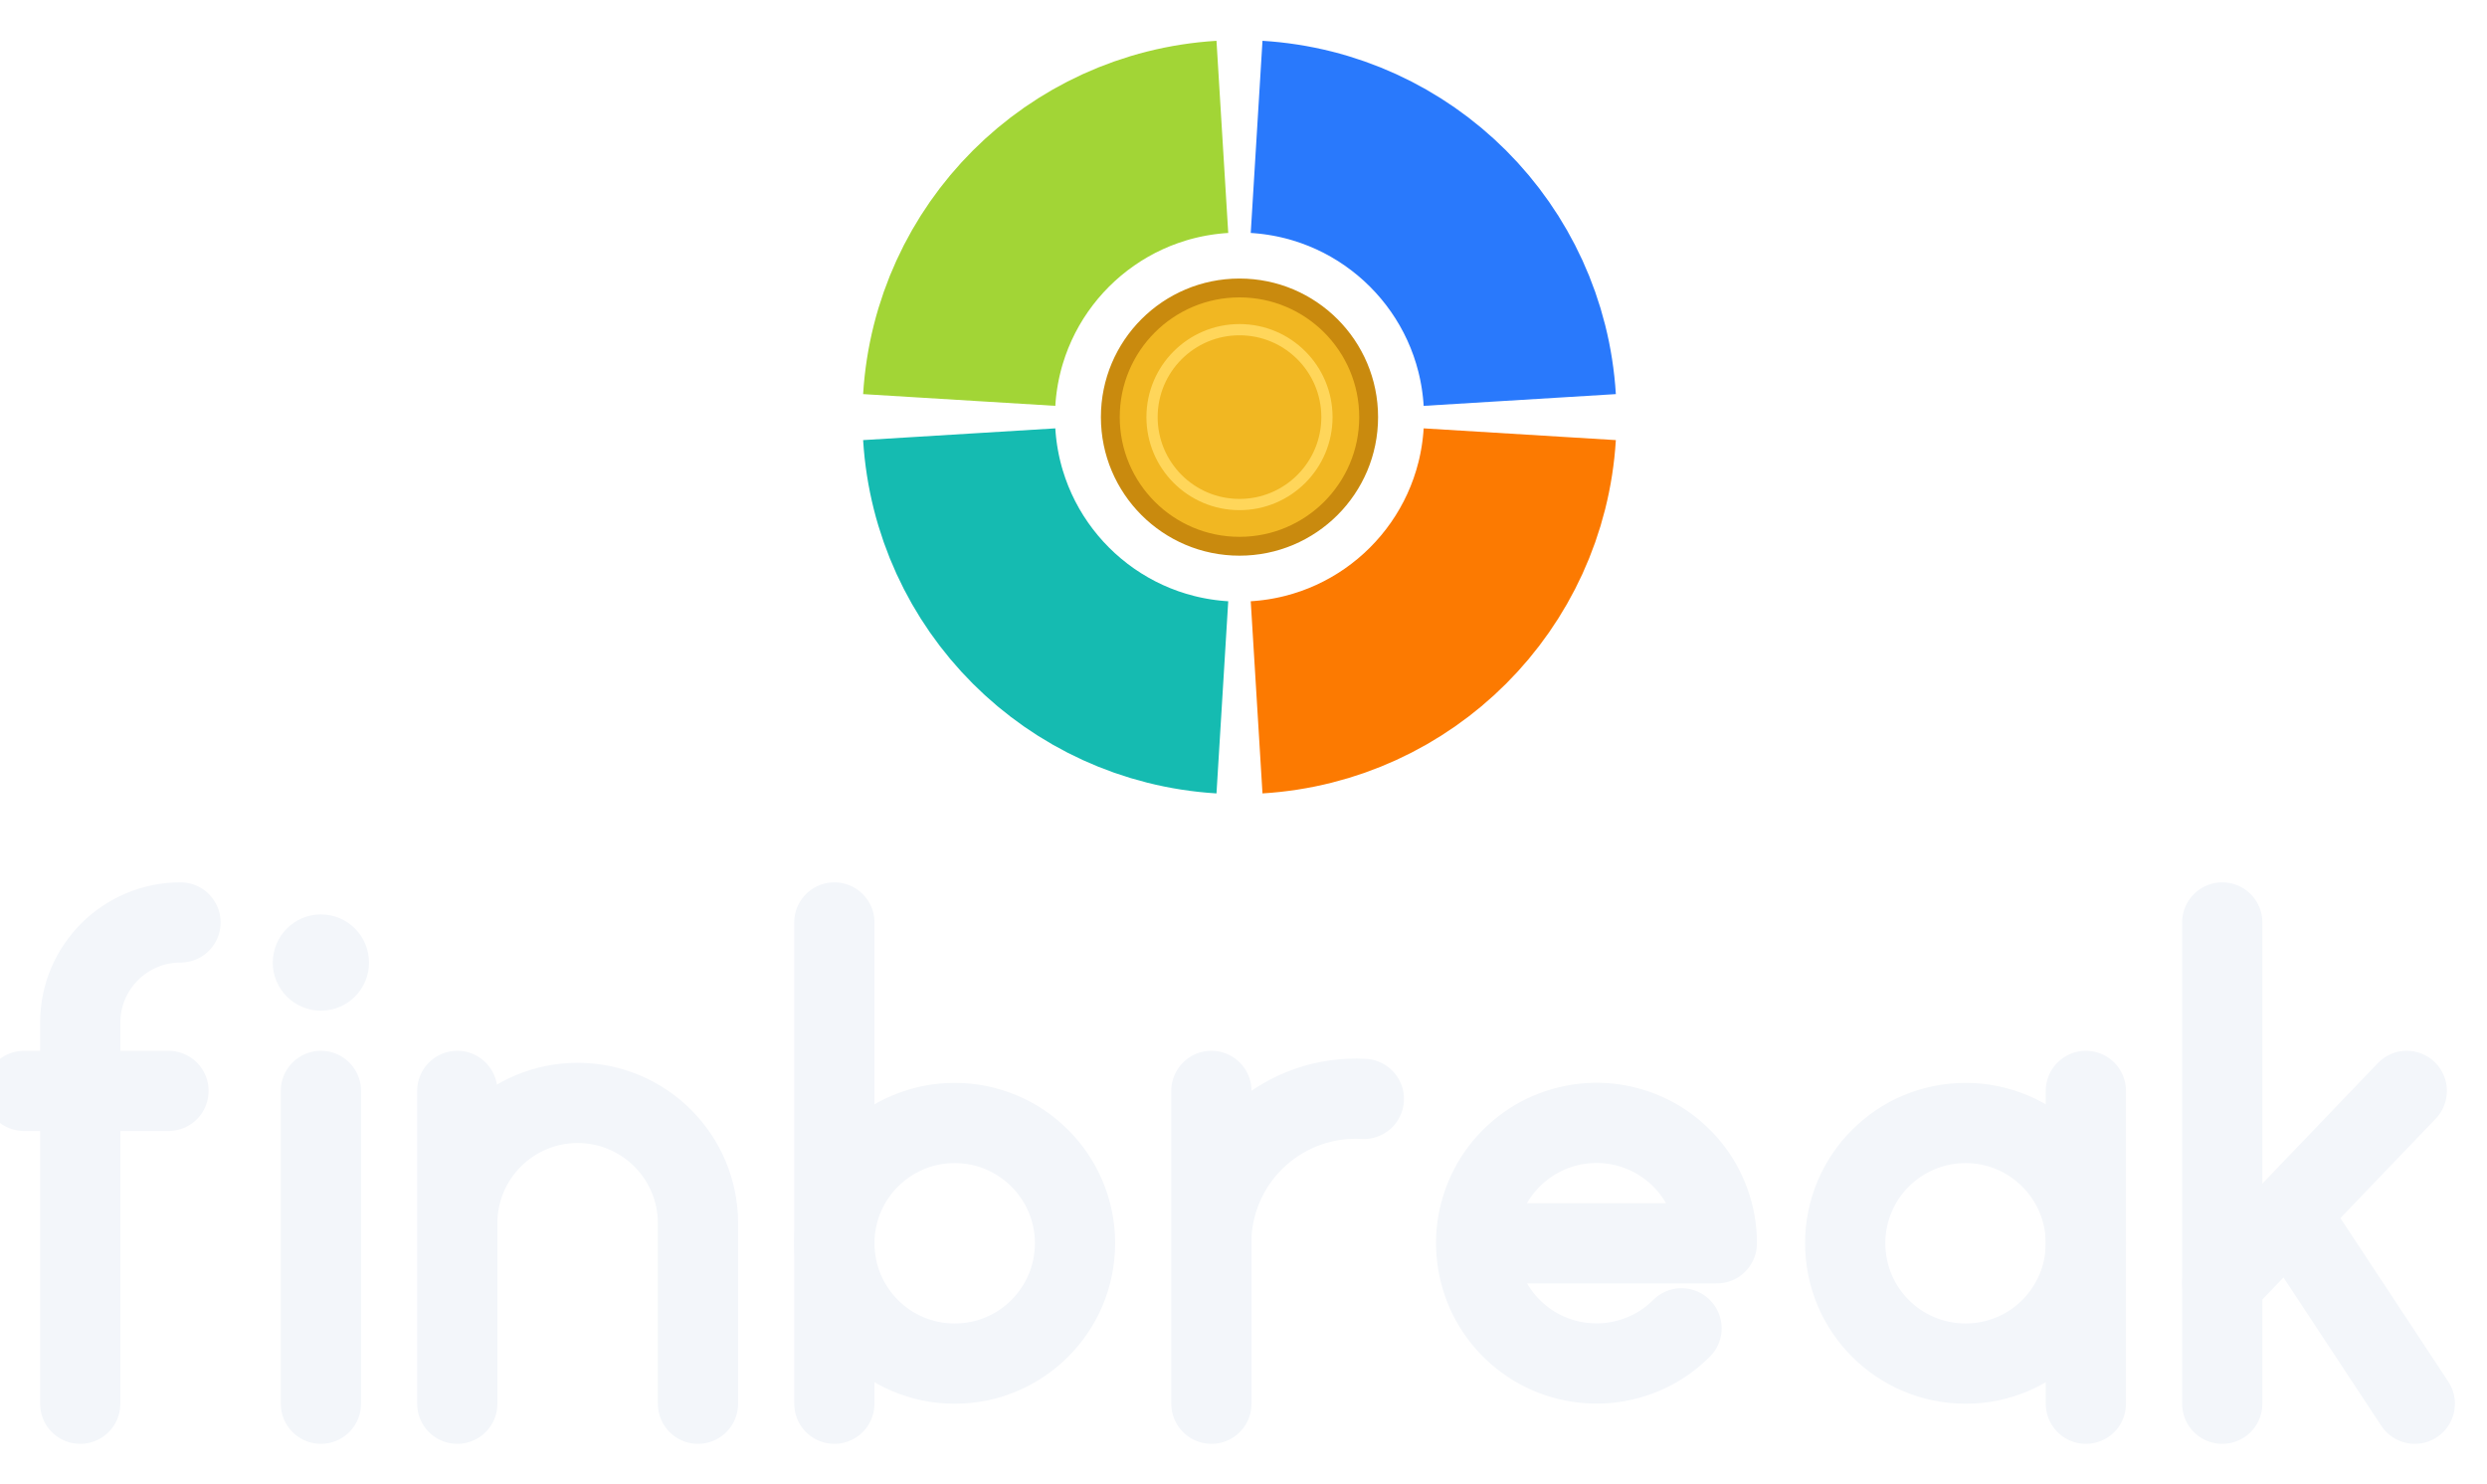
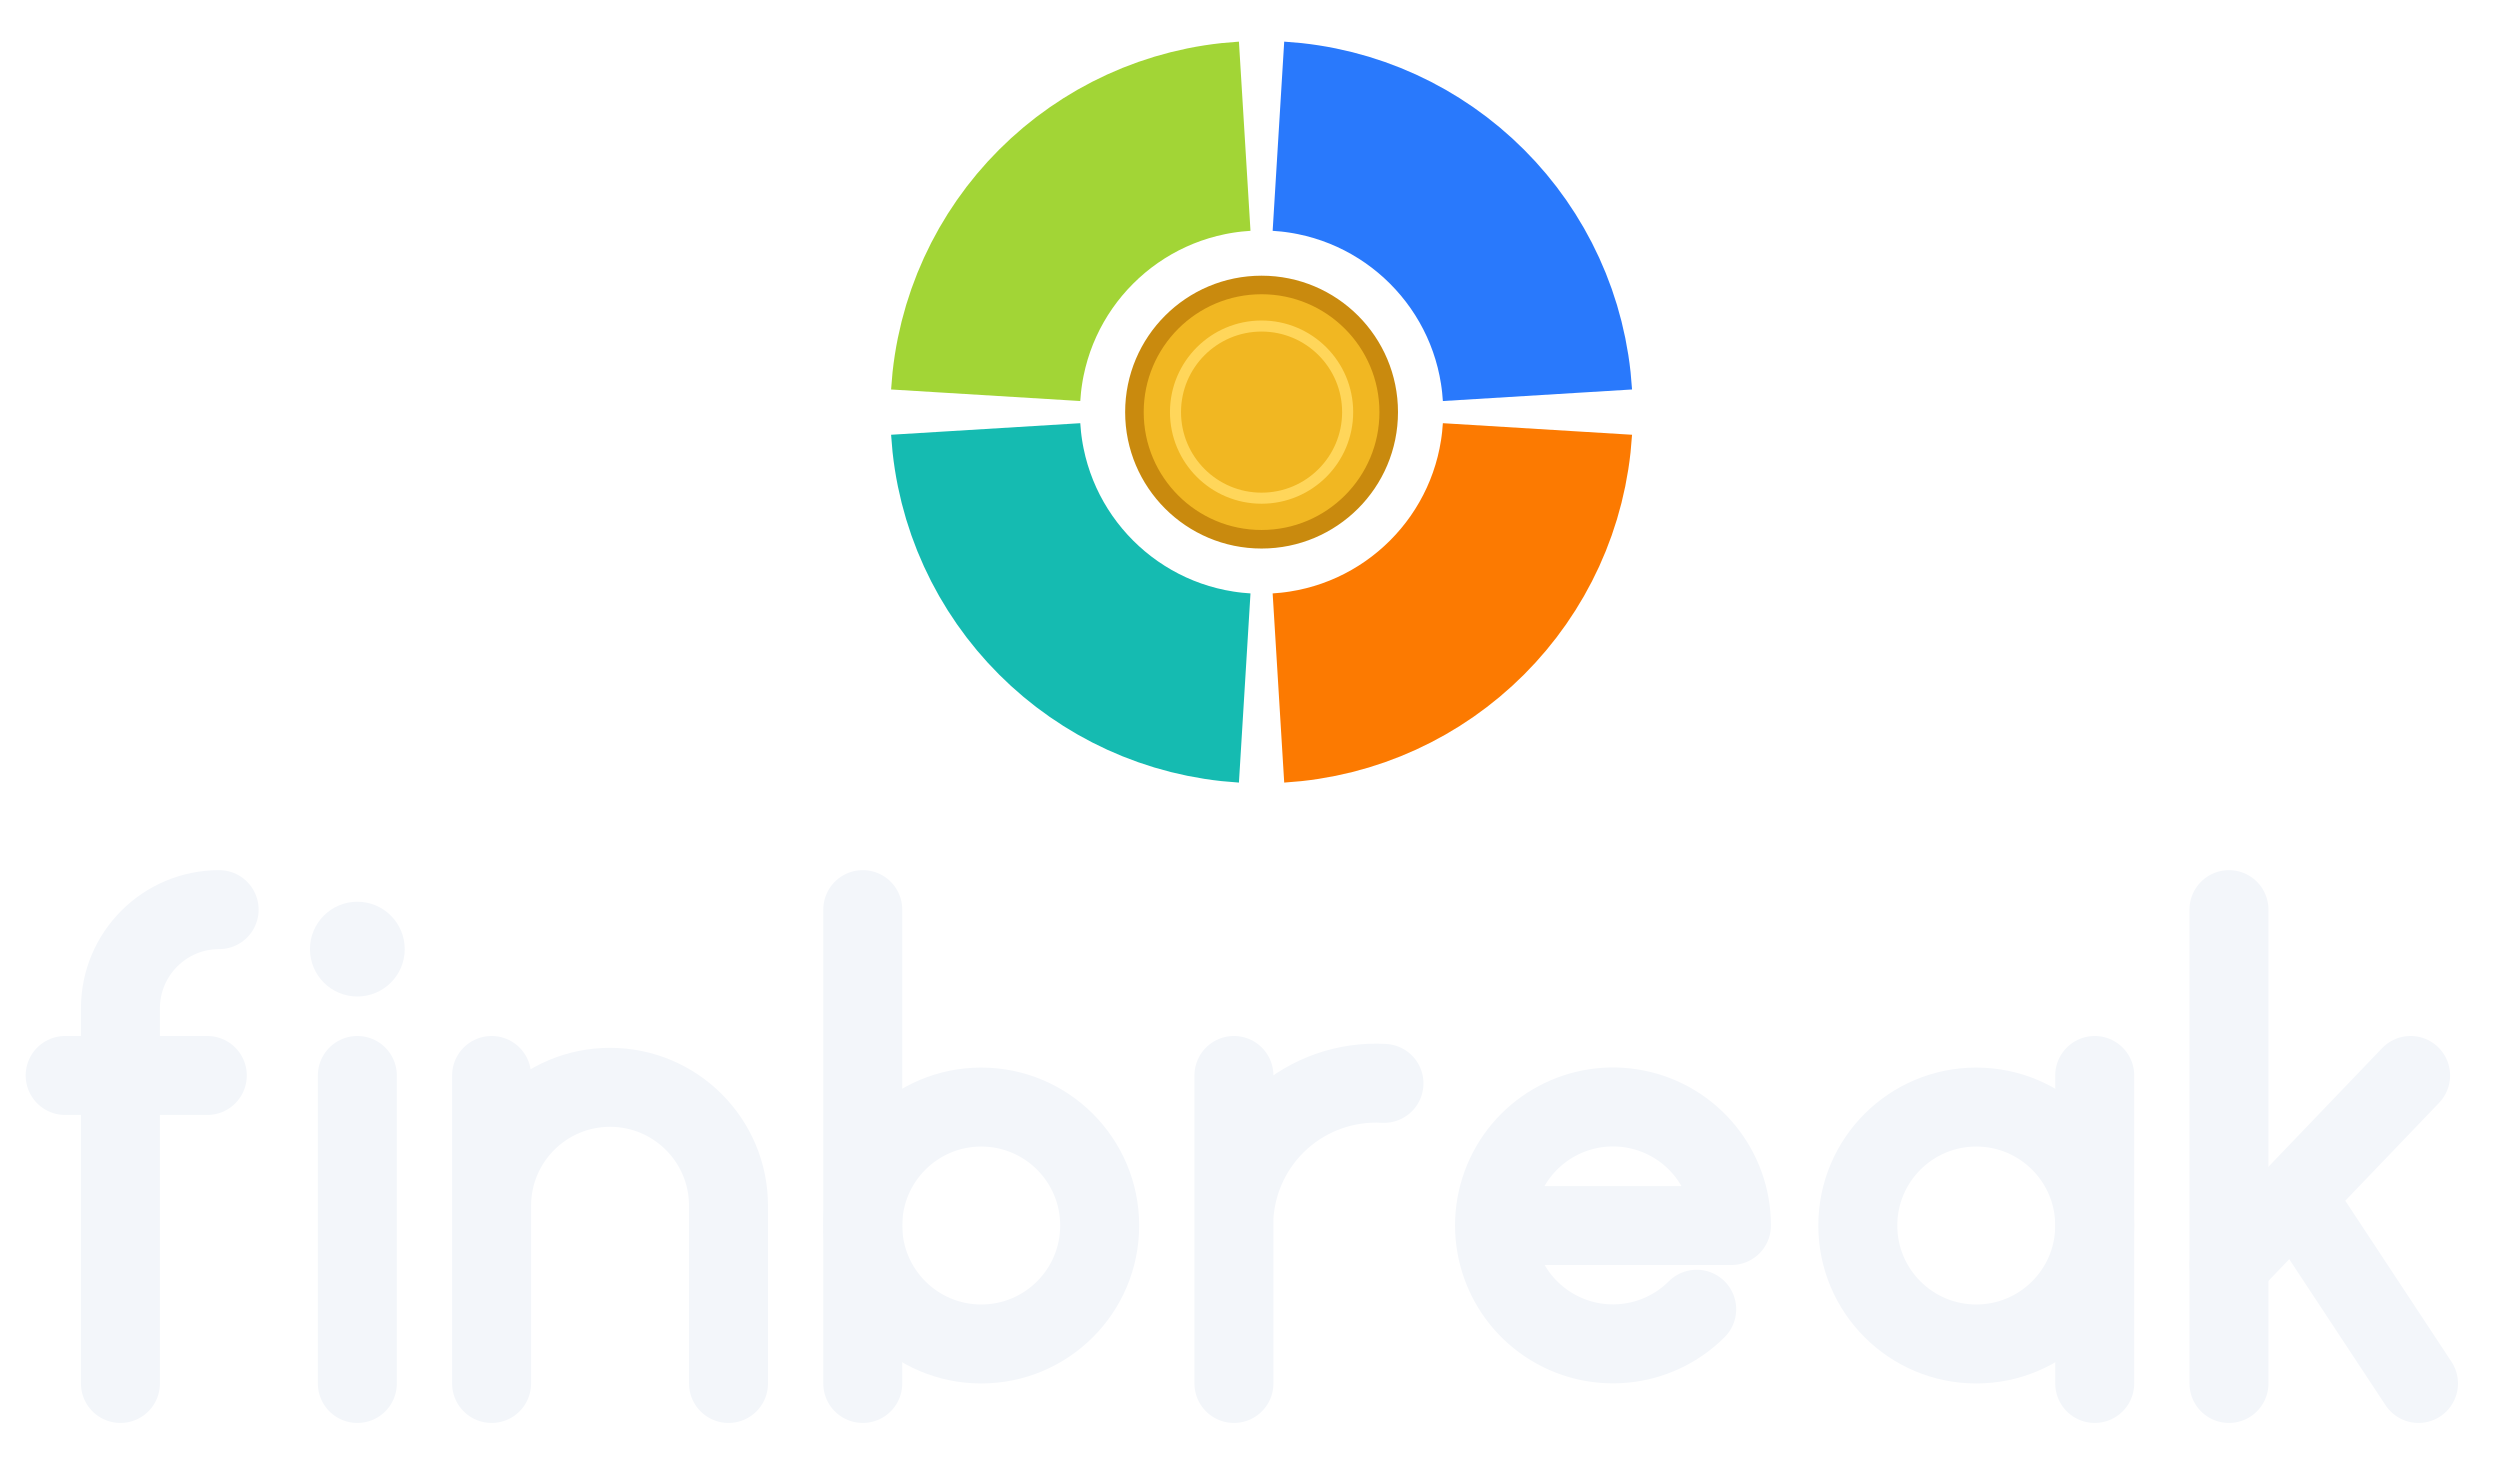
- <svg xmlns="http://www.w3.org/2000/svg" viewBox="292 0 620 370" width="620" height="370">
+ <svg xmlns="http://www.w3.org/2000/svg" viewBox="281.5 -0.37 633.14 370.88" width="633.14" height="370.88">
  <g fill="none" stroke-width="48">
    <path d="M531.13,99.73 A70,70 0 0 1 596.73,34.13" stroke="#A2D536" />
    <path d="M605.27,34.13 A70,70 0 0 1 670.87,99.73" stroke="#2979FC" />
    <path d="M596.73,173.87 A70,70 0 0 1 531.13,108.27" stroke="#15BBB1" />
    <path d="M670.87,108.27 A70,70 0 0 1 605.27,173.87" stroke="#FC7A01" />
  </g>
  <circle cx="601" cy="104" r="32.2" fill="#F1B722" stroke="#C98A0E" stroke-width="4.7" />
  <circle cx="601" cy="104" r="21.8" fill="none" stroke="#FFD65A" stroke-width="2.8" />
  <g transform="translate(0 160)">
    <g fill="none" stroke="#F3F6FA" stroke-width="20" stroke-linecap="round" stroke-linejoin="round">
      <path d="M312,190 V95 A25,25 0 0 1 337,70" />
      <path d="M298,112 H334" />
      <path d="M372,190 V112" />
      <path d="M406,190 V112 M406,145 A30,30 0 0 1 466,145 V190" />
      <path d="M500,70 V190" />
      <path d="M530,120 a30,30 0 1 1 0,60 a30,30 0 1 1 0,-60" />
      <path d="M594,190 V112 M594,148 A36,36 0 0 1 632,114" />
      <path d="M660,150 H720 A30,30 0 1 0 711.2,171.2" />
      <path d="M782,120 a30,30 0 1 0 0,60 a30,30 0 1 0 0,-60" />
      <path d="M812,112 V190" />
      <path d="M846,70 V190" />
      <path d="M892,112 L846,160" />
      <path d="M863,143 L894,190" />
    </g>
    <circle cx="372" cy="80" r="12" fill="#F3F6FA" />
  </g>
</svg>
